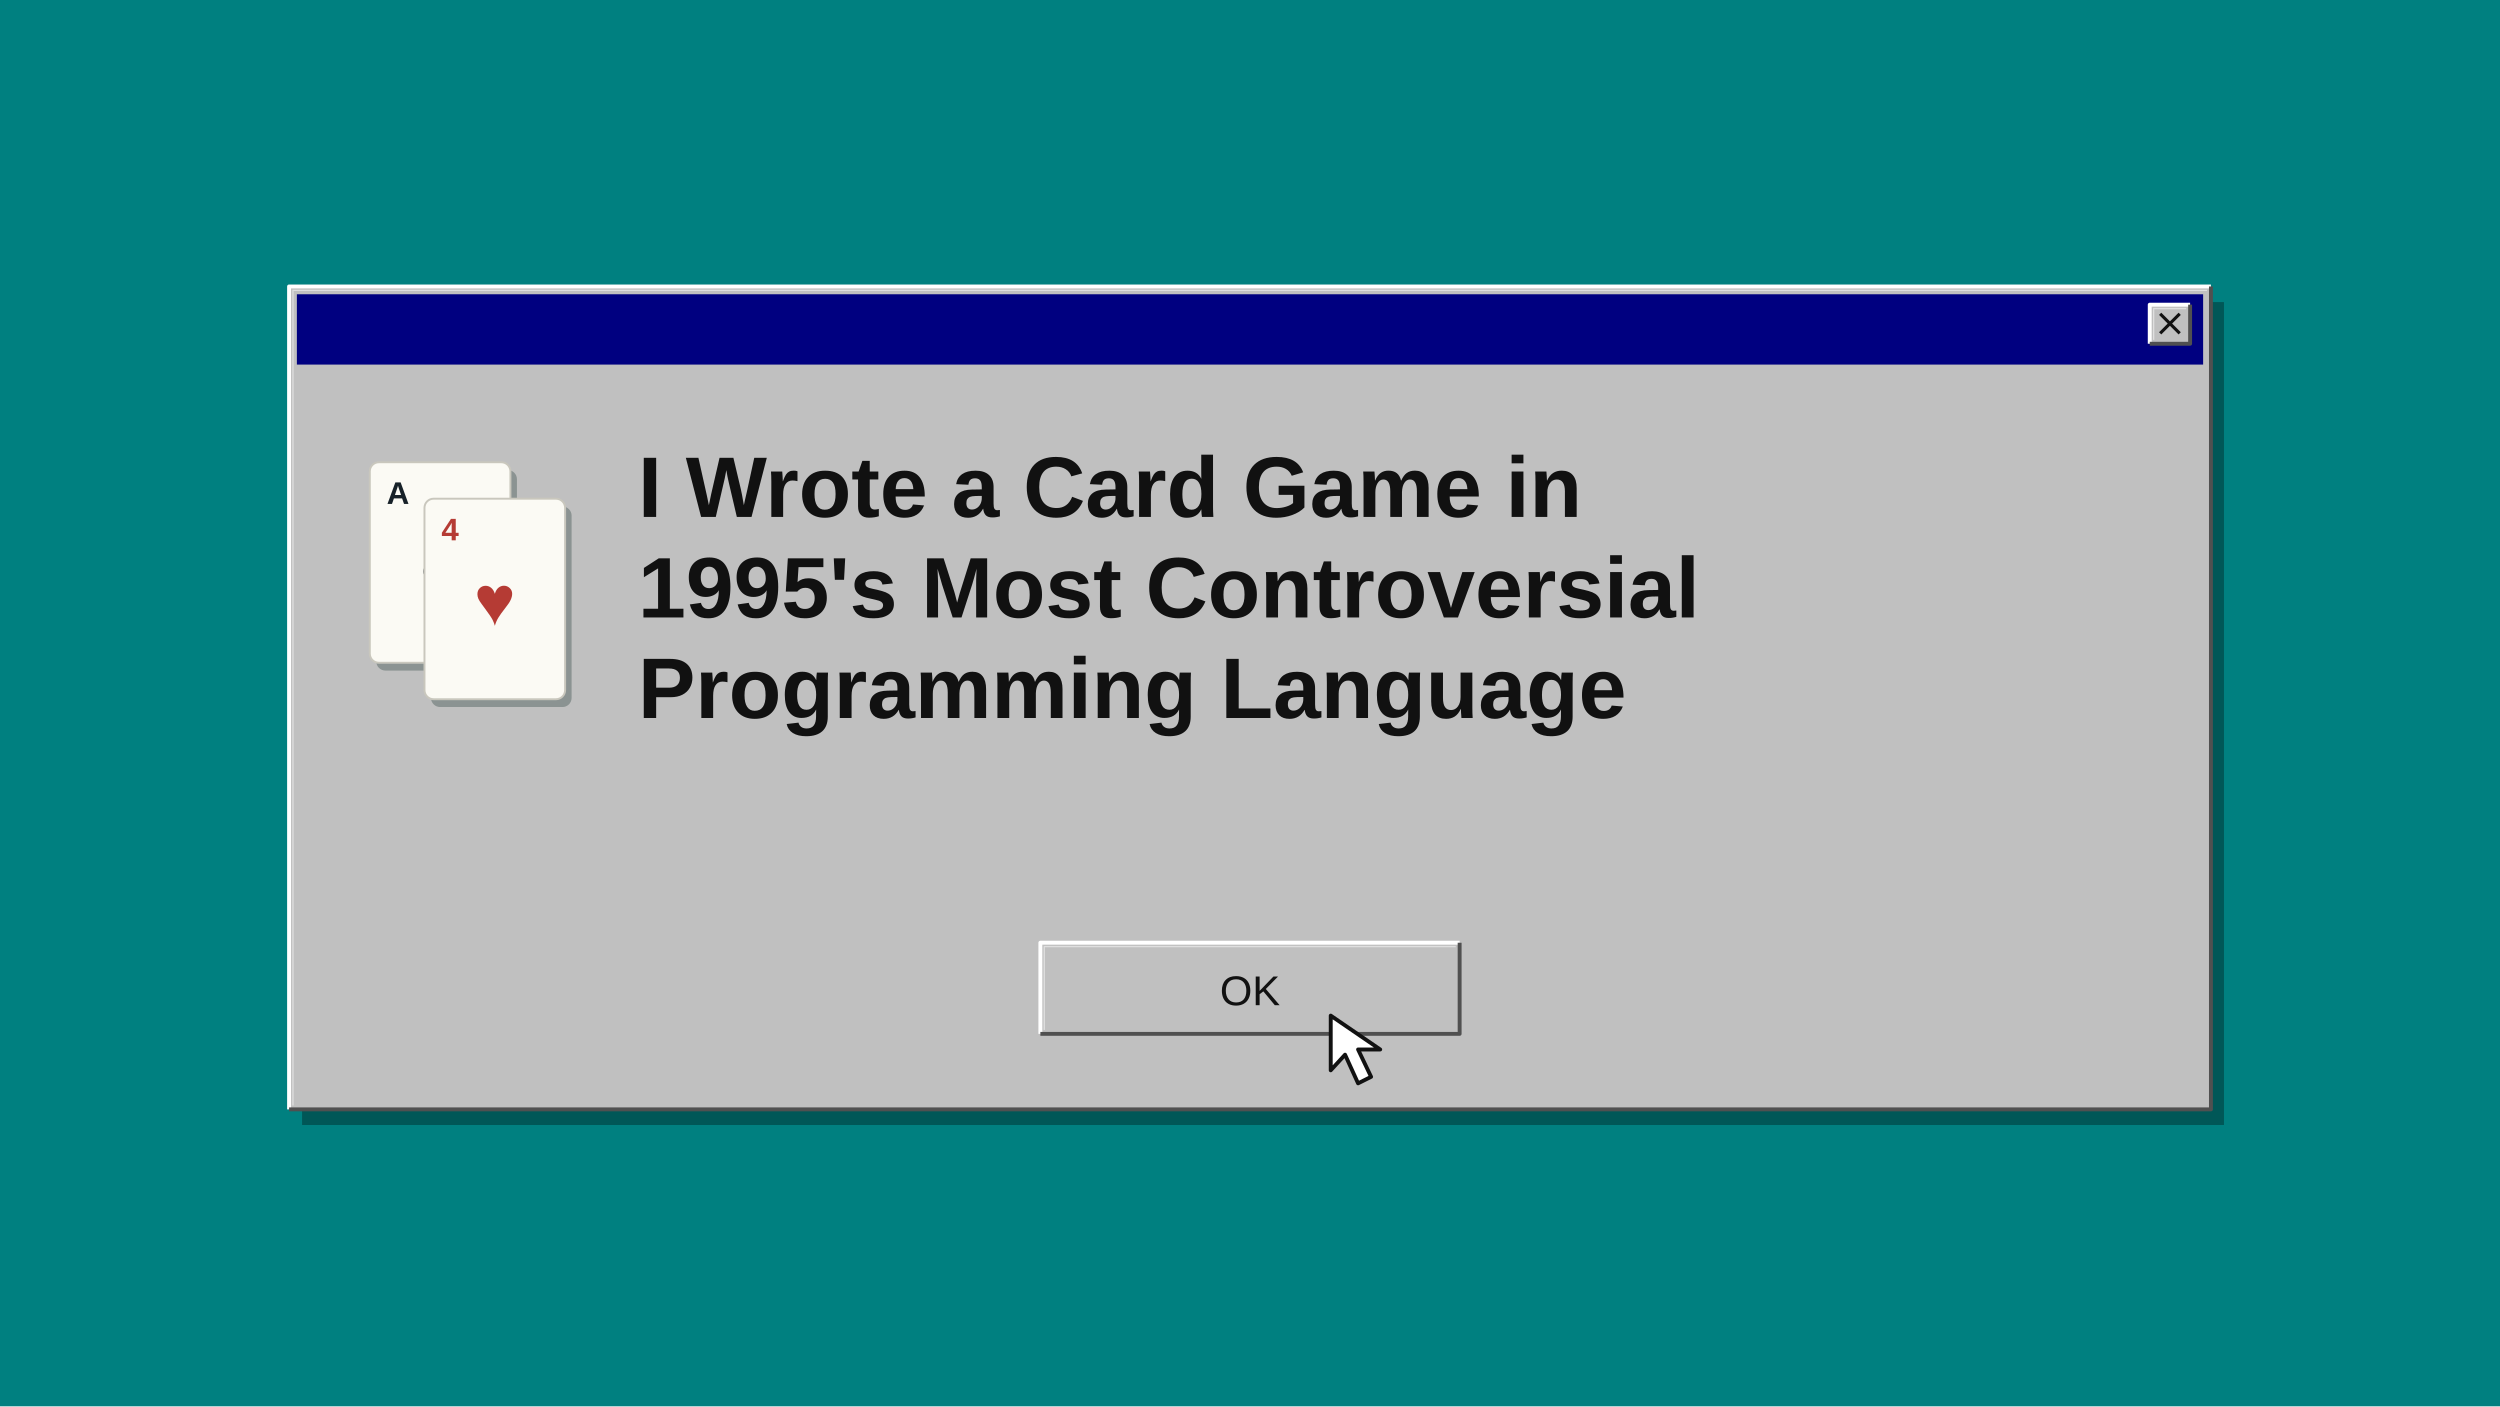
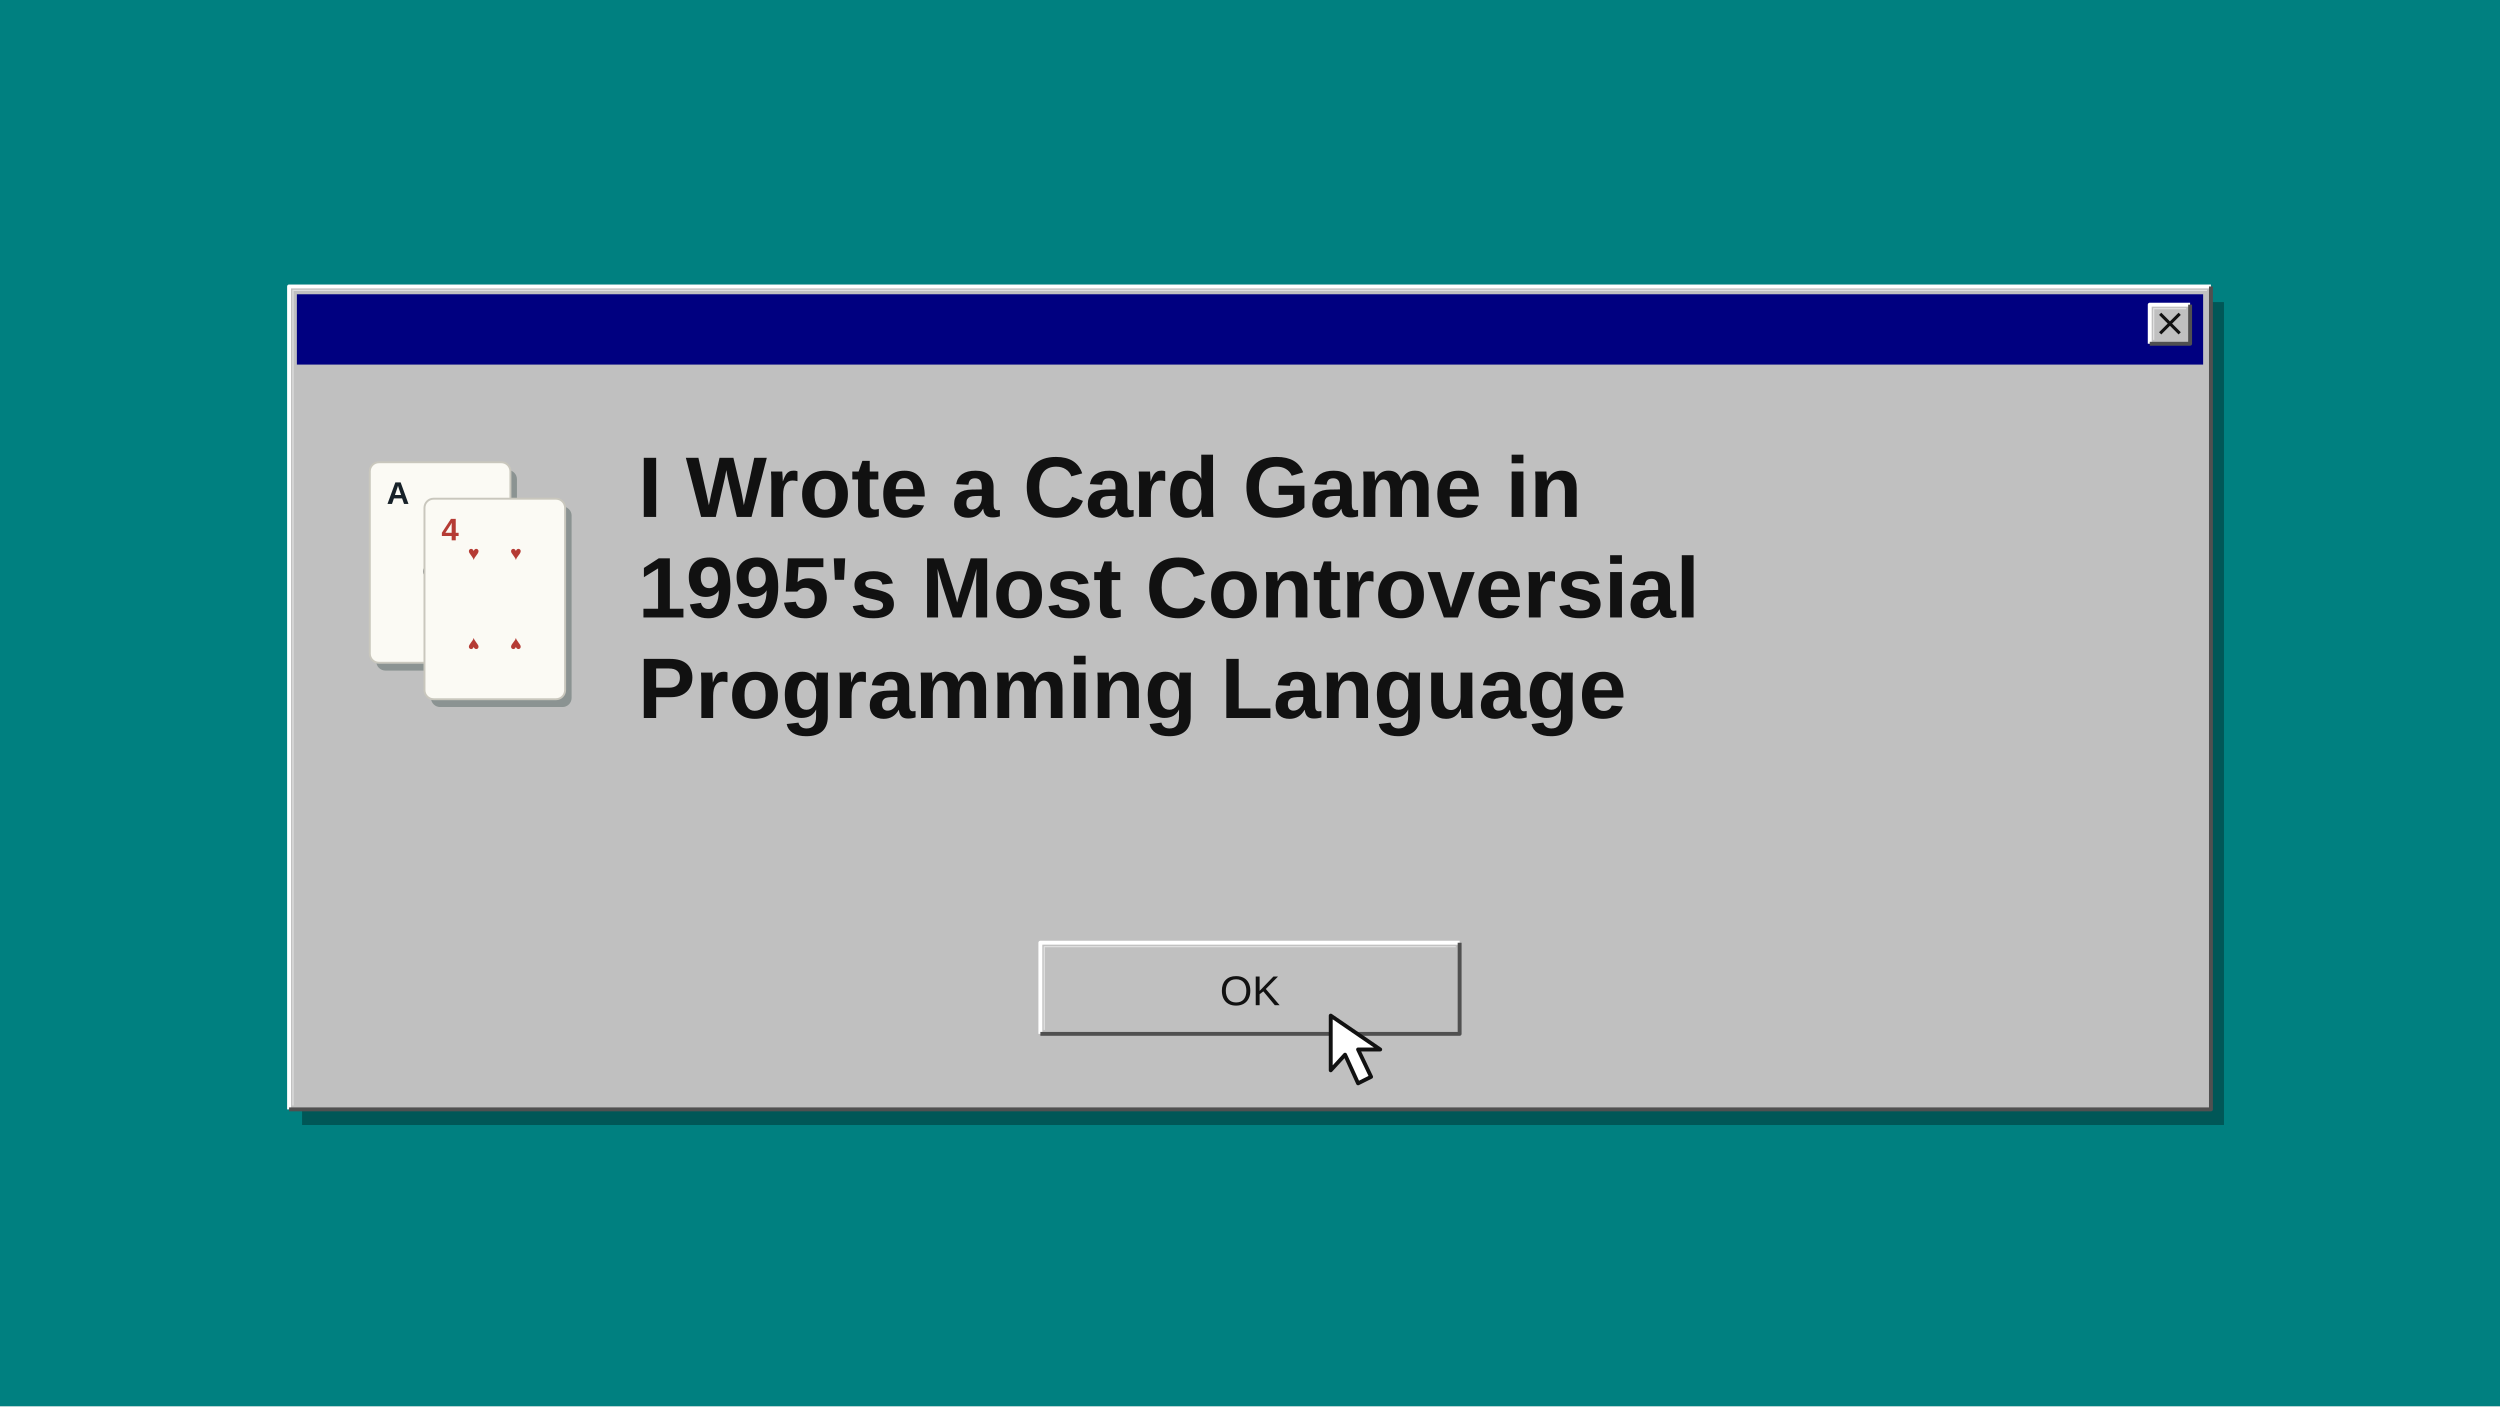
<svg xmlns="http://www.w3.org/2000/svg" width="1920" height="1080" viewBox="0 0 1920 1080" role="img">
  <defs>
    <pattern id="back" width="12" height="12" patternUnits="userSpaceOnUse">
      <path d="M0 6L6 0L12 6L6 12Z" fill="none" stroke="#8fa1c5" stroke-width="1" />
    </pattern>
    <pattern id="felt" width="10" height="10" patternUnits="userSpaceOnUse">
      <path d="M1 2h1M6 7h1" stroke="#ffffff" stroke-opacity=".035" />
    </pattern>
  </defs>
  <rect x="0.00" y="0.00" width="1920.00" height="1080.00" rx="0" fill="#008080" />
  <rect x="232.00" y="232.00" width="1476.00" height="632.00" rx="0" fill="#002e2e" opacity="0.5" />
  <rect x="222.00" y="220.00" width="1476.00" height="632.00" rx="0" fill="#c0c0c0" />
  <path d="M222 852V220H1698" stroke="#ffffff" stroke-width="3" fill="none" stroke-linejoin="round" />
  <path d="M1698 220V852H222" stroke="#505050" stroke-width="3" fill="none" stroke-linejoin="round" />
  <path d="M225 849V223H1695" stroke="#dfdfdf" stroke-width="1" fill="none" stroke-linejoin="round" />
  <rect x="228.00" y="226.00" width="1464.00" height="54.00" rx="0" fill="#000080" />
  <rect x="1651.00" y="234.00" width="31.00" height="30.00" rx="0" fill="#c0c0c0" />
  <path d="M1651 264V234H1682" stroke="#ffffff" stroke-width="3" fill="none" stroke-linejoin="round" />
  <path d="M1682 234V264H1651" stroke="#505050" stroke-width="3" fill="none" stroke-linejoin="round" />
  <path d="M1654 261V237H1679" stroke="#dfdfdf" stroke-width="1" fill="none" stroke-linejoin="round" />
  <path d="M1659 241l15 15m-15 0l15-15" stroke="#111" stroke-width="2.4" fill="none" stroke-linejoin="round" />
  <g opacity="1">
    <rect x="289.00" y="361.00" width="108.00" height="154.00" rx="7" fill="#001e18" opacity="0.28" />
    <rect x="284.00" y="355.00" width="108.00" height="154.00" rx="7" fill="#fbfaf4" stroke="#c9c7bd" stroke-width="1.5" />
    <text x="297.00" y="387.00" font-family="Liberation Sans" font-size="24" font-weight="700" fill="#172128" text-anchor="start" opacity="1" xml:space="preserve">A</text>
    <text x="338.00" y="452.02" font-family="Liberation Sans" font-size="54" font-weight="400" fill="#172128" text-anchor="middle" opacity="1" xml:space="preserve">♠</text>
  </g>
  <g opacity="1">
    <rect x="331.00" y="389.00" width="108.00" height="154.00" rx="7" fill="#001e18" opacity="0.28" />
    <rect x="326.00" y="383.00" width="108.00" height="154.00" rx="7" fill="#fbfaf4" stroke="#c9c7bd" stroke-width="1.5" />
    <text x="339.00" y="415.00" font-family="Liberation Sans" font-size="24" font-weight="700" fill="#b53b34" text-anchor="start" opacity="1" xml:space="preserve">4</text>
-     <text x="380.00" y="480.02" font-family="Liberation Sans" font-size="54" font-weight="400" fill="#b53b34" text-anchor="middle" opacity="1" xml:space="preserve">♥</text>
+     <text x="363.80" y="429.90" font-family="Liberation Sans" font-size="15" font-weight="400" fill="#b53b34" text-anchor="middle" opacity="1" xml:space="preserve">♥</text>
+     <g transform="rotate(180 396.20 495.50)">
+       <text x="396.20" y="500.90" font-family="Liberation Sans" font-size="15" font-weight="400" fill="#b53b34" text-anchor="middle" opacity="1" xml:space="preserve">♥</text>
+     </g>
+     <text x="396.20" y="429.90" font-family="Liberation Sans" font-size="15" font-weight="400" fill="#b53b34" text-anchor="middle" opacity="1" xml:space="preserve">♥</text>
+     <g transform="rotate(180 363.80 495.50)">
+       <text x="363.80" y="500.90" font-family="Liberation Sans" font-size="15" font-weight="400" fill="#b53b34" text-anchor="middle" opacity="1" xml:space="preserve">♥</text>
+     </g>
  </g>
  <text x="490.00" y="397.00" font-family="Liberation Sans" font-size="66" font-weight="700" fill="#111" text-anchor="start" opacity="1" xml:space="preserve">I Wrote a Card Game in</text>
  <text x="490.00" y="474.22" font-family="Liberation Sans" font-size="66" font-weight="700" fill="#111" text-anchor="start" opacity="1" xml:space="preserve">1995's Most Controversial</text>
  <text x="490.00" y="551.44" font-family="Liberation Sans" font-size="66" font-weight="700" fill="#111" text-anchor="start" opacity="1" xml:space="preserve">Programming Language</text>
  <rect x="799.00" y="724.00" width="322.00" height="70.00" rx="0" fill="#c0c0c0" />
  <path d="M799 794V724H1121" stroke="#ffffff" stroke-width="3" fill="none" stroke-linejoin="round" />
  <path d="M1121 724V794H799" stroke="#505050" stroke-width="3" fill="none" stroke-linejoin="round" />
  <path d="M802 791V727H1118" stroke="#dfdfdf" stroke-width="1" fill="none" stroke-linejoin="round" />
  <text x="960.00" y="772.00" font-family="Liberation Sans" font-size="32" font-weight="400" fill="#111" text-anchor="middle" opacity="1" xml:space="preserve">OK</text>
  <path d="M1022 780v42l11-12 10 22 10-5-10-21h17Z" stroke="#111" stroke-width="3" fill="#fff" stroke-linejoin="round" />
</svg>
